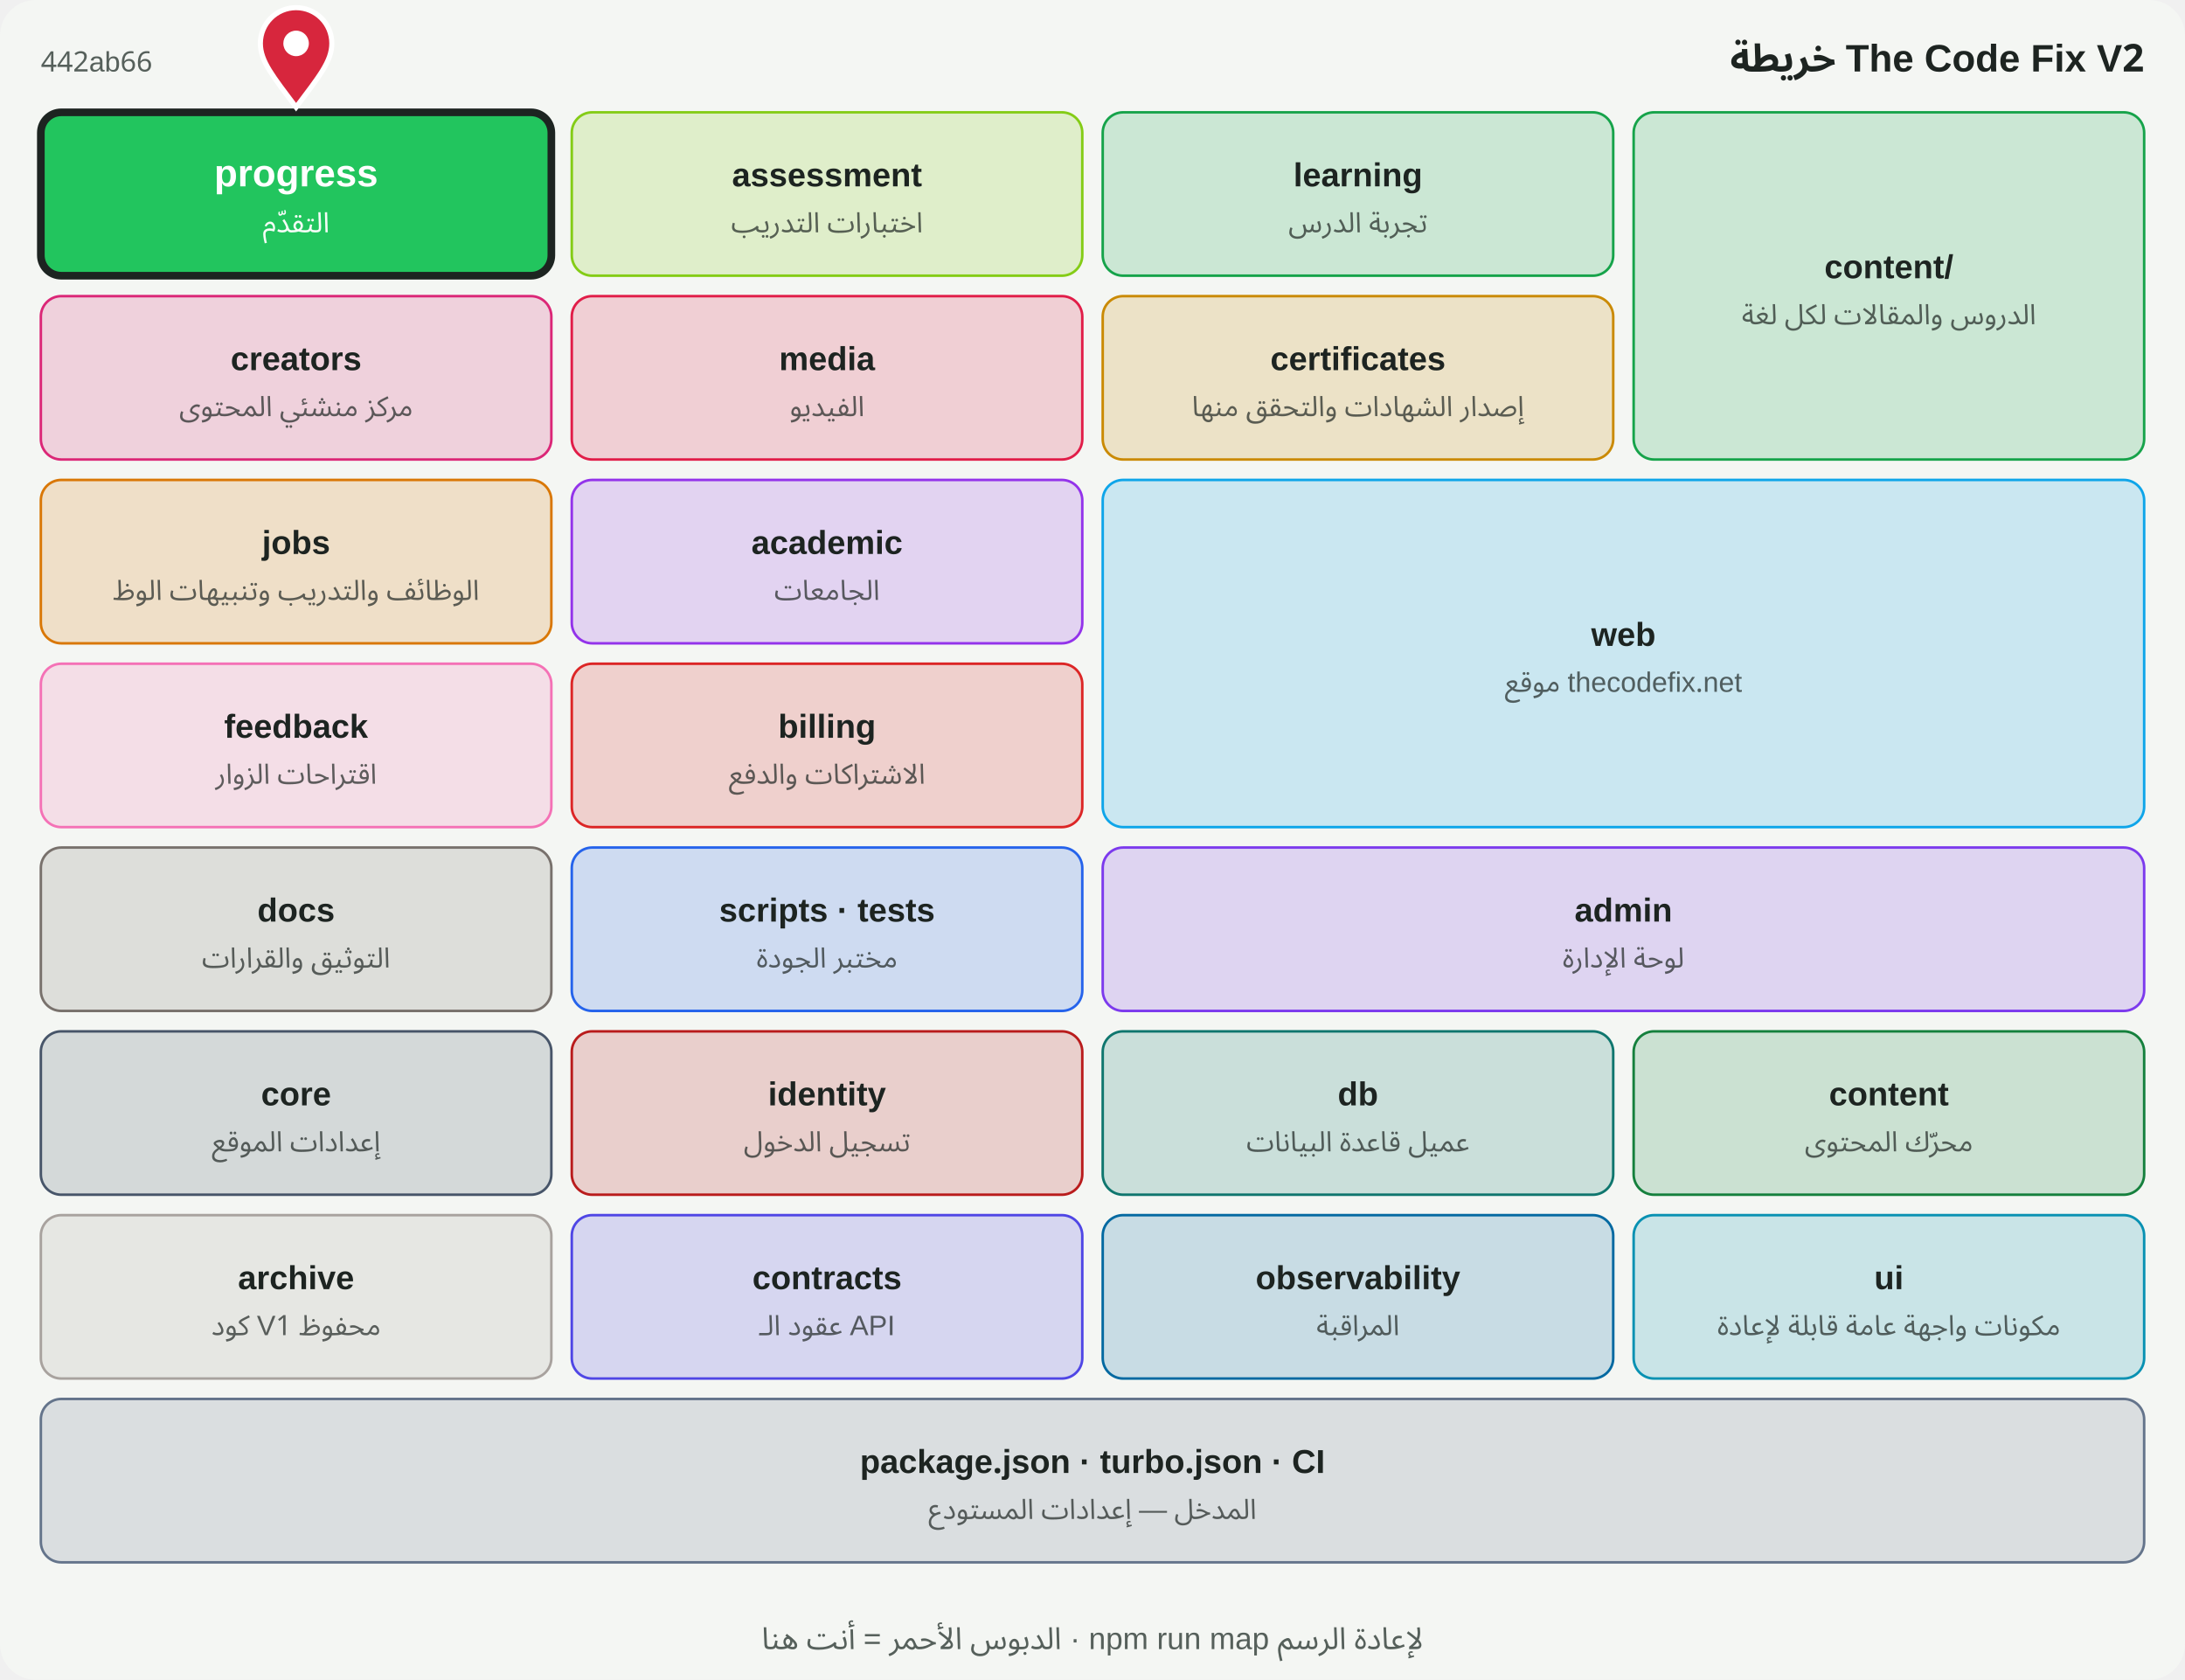
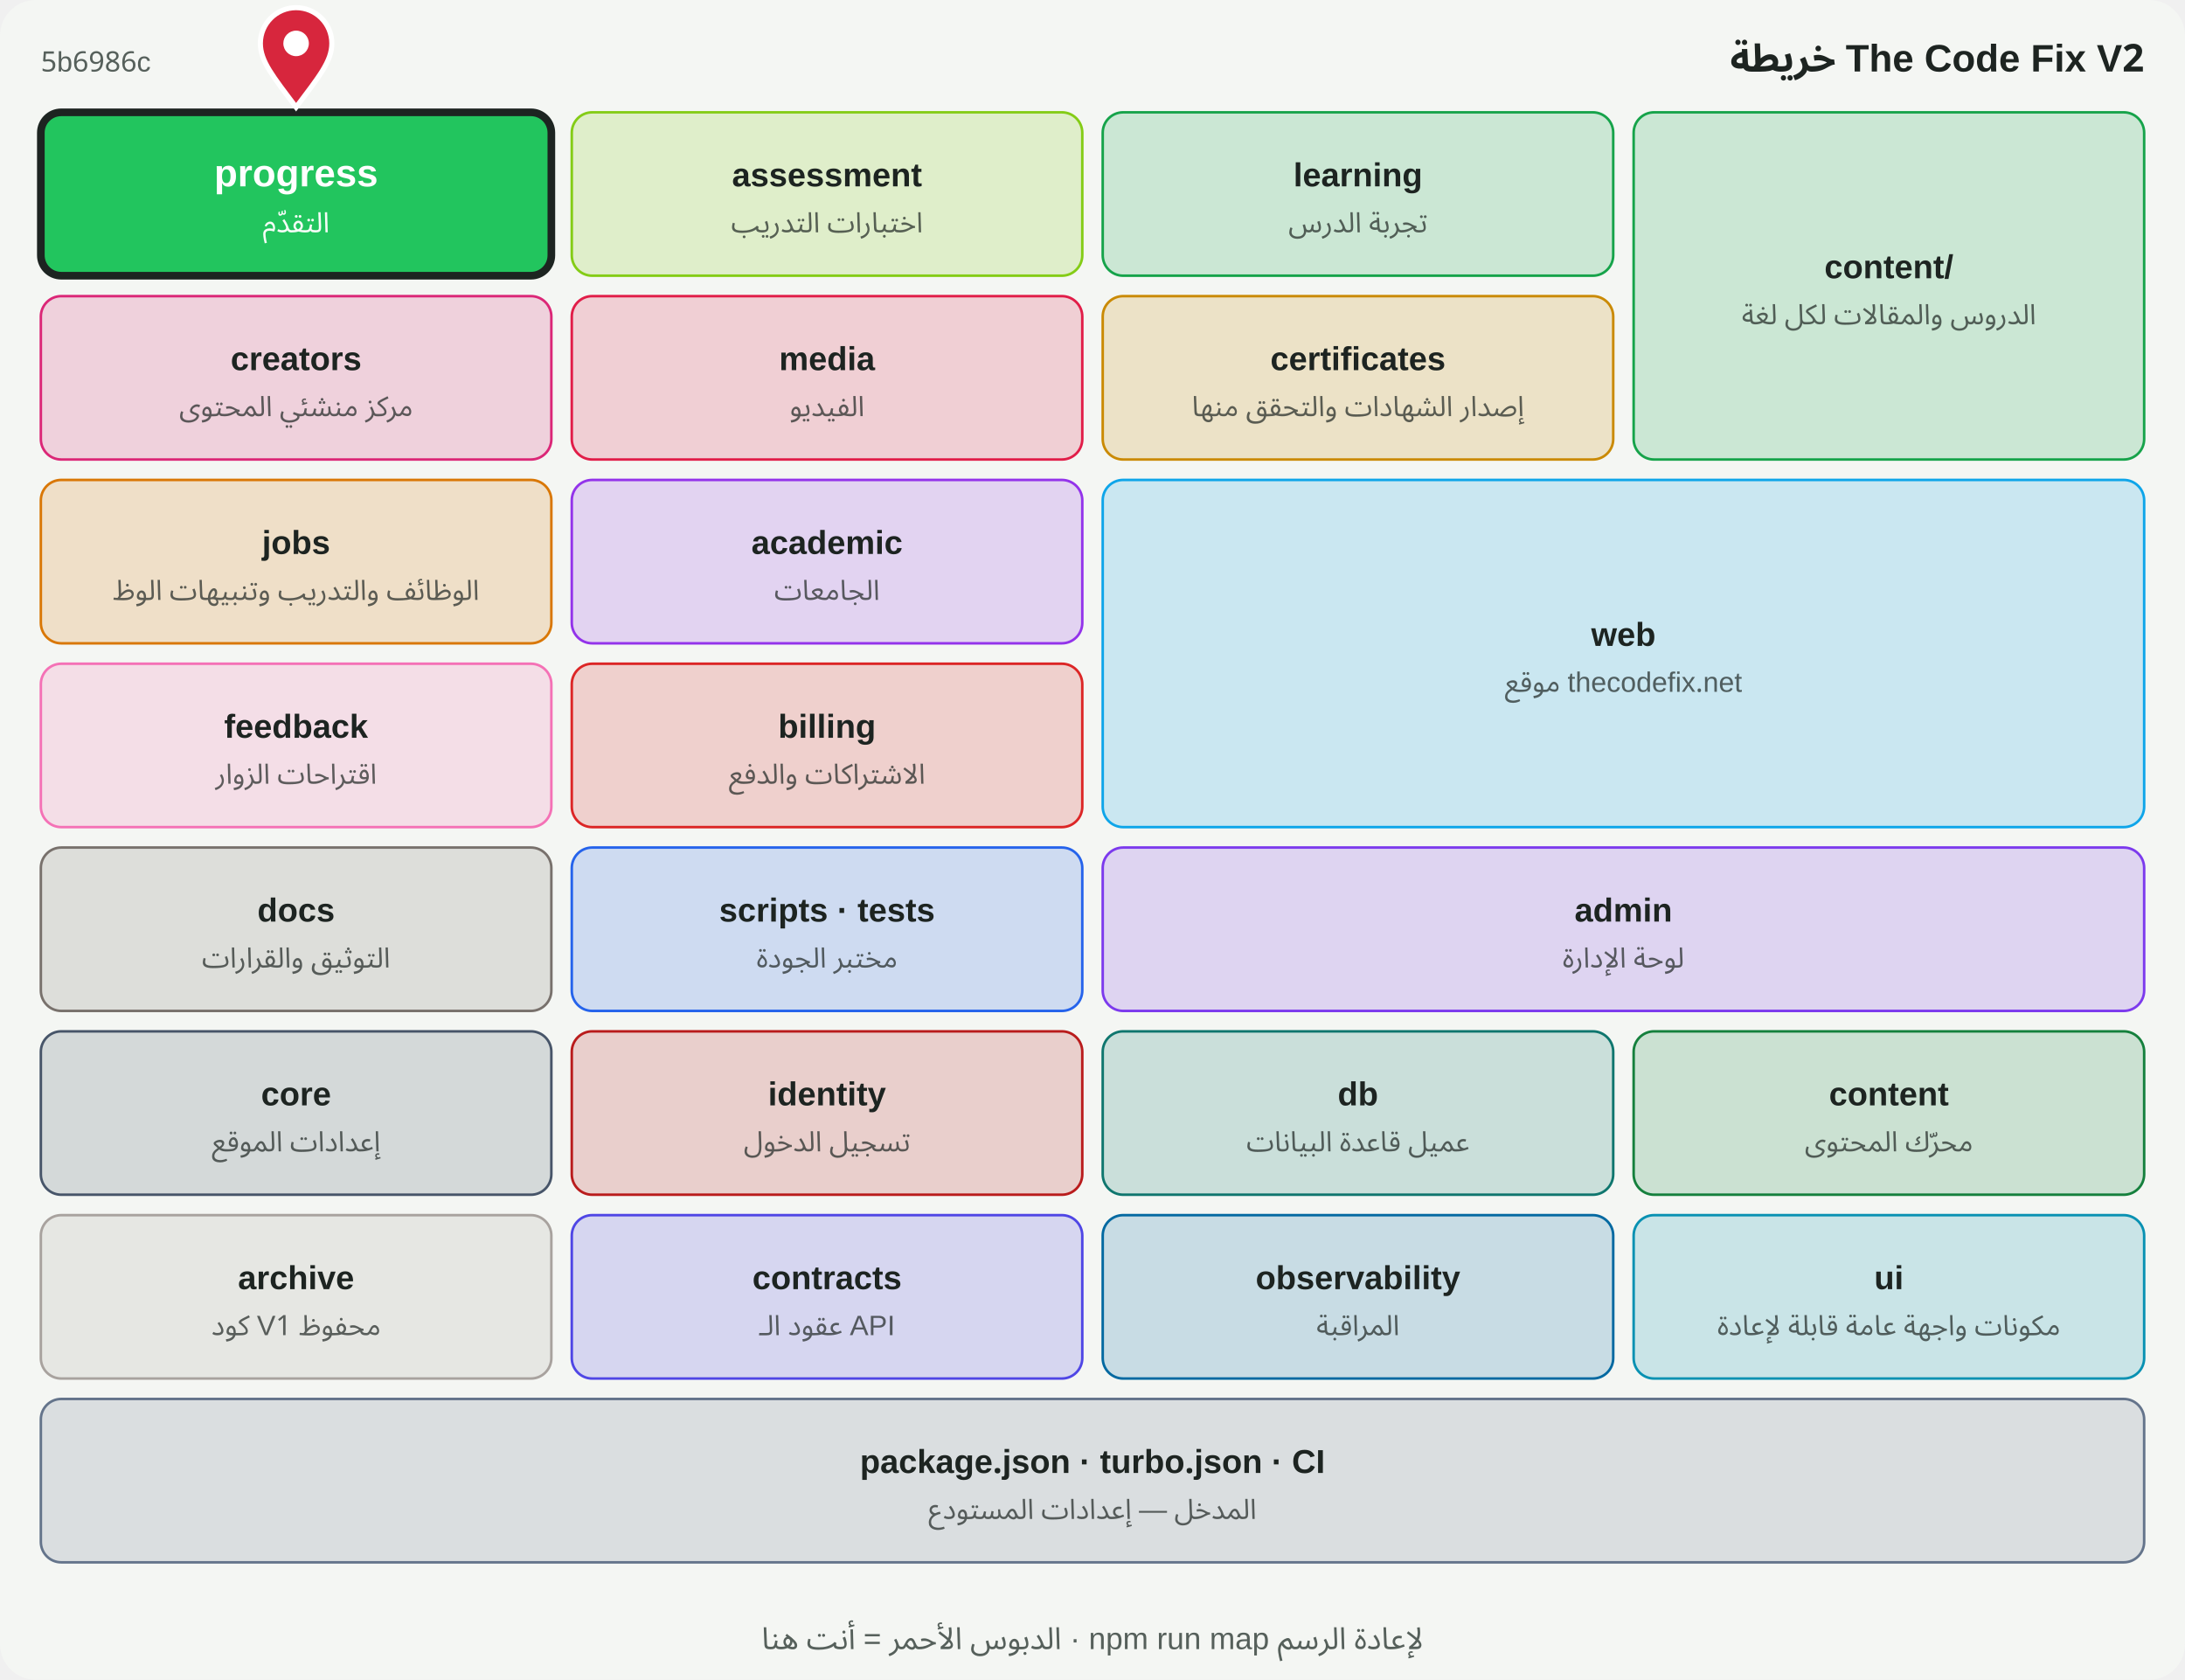
<svg xmlns="http://www.w3.org/2000/svg" viewBox="0 0 856 658" width="856" height="658" font-family="'Segoe UI', Tahoma, 'Noto Sans Arabic', Arial, sans-serif" role="img" aria-label="خريطة مشروع The Code Fix — التقدّم (@tcf/progress)">
  <rect width="856" height="658" rx="14" fill="#f4f6f3" />
  <text x="840" y="28" text-anchor="end" font-size="15" font-weight="700" fill="#1d2421">خريطة The Code Fix V2</text>
-   <text x="16" y="28" font-size="11" fill="#56605b">442ab66</text>
+   <text x="16" y="28" font-size="11" fill="#56605b">5b6986c</text>
  <g>
    <rect x="640" y="44" width="200" height="136" rx="8" fill="#16a34a" fill-opacity="0.18" stroke="#16a34a" stroke-width="1" />
    <text x="740" y="109" text-anchor="middle" font-size="13" font-weight="600" fill="#1d2421">content/</text>
    <text x="740" y="127" text-anchor="middle" font-size="11" fill="#1d2421" fill-opacity="0.7">الدروس والمقالات لكل لغة</text>
  </g>
  <g>
    <rect x="432" y="44" width="200" height="64" rx="8" fill="#16a34a" fill-opacity="0.18" stroke="#16a34a" stroke-width="1" />
    <text x="532" y="73" text-anchor="middle" font-size="13" font-weight="600" fill="#1d2421">learning</text>
    <text x="532" y="91" text-anchor="middle" font-size="11" fill="#1d2421" fill-opacity="0.7">تجربة الدرس</text>
  </g>
  <g>
    <rect x="224" y="44" width="200" height="64" rx="8" fill="#84cc16" fill-opacity="0.18" stroke="#84cc16" stroke-width="1" />
    <text x="324" y="73" text-anchor="middle" font-size="13" font-weight="600" fill="#1d2421">assessment</text>
    <text x="324" y="91" text-anchor="middle" font-size="11" fill="#1d2421" fill-opacity="0.7">اختبارات التدريب</text>
  </g>
  <g>
    <rect x="16" y="44" width="200" height="64" rx="8" fill="#22c55e" fill-opacity="1" stroke="#1d2421" stroke-width="3" />
    <text x="116" y="73" text-anchor="middle" font-size="15" font-weight="700" fill="#ffffff">progress</text>
    <text x="116" y="91" text-anchor="middle" font-size="11" fill="#ffffff" fill-opacity="0.95">التقدّم</text>
  </g>
  <path d="M116 42 c-9 -12 -14 -18 -14 -25 a14 14 0 0 1 28 0 c0 7 -5 13 -14 25z" fill="#d7263d" stroke="#fff" stroke-width="2" />
  <circle cx="116" cy="17" r="5" fill="#fff" />
  <g>
    <rect x="432" y="116" width="200" height="64" rx="8" fill="#ca8a04" fill-opacity="0.18" stroke="#ca8a04" stroke-width="1" />
    <text x="532" y="145" text-anchor="middle" font-size="13" font-weight="600" fill="#1d2421">certificates</text>
    <text x="532" y="163" text-anchor="middle" font-size="11" fill="#1d2421" fill-opacity="0.7">إصدار الشهادات والتحقق منها</text>
  </g>
  <g>
    <rect x="224" y="116" width="200" height="64" rx="8" fill="#e11d48" fill-opacity="0.18" stroke="#e11d48" stroke-width="1" />
    <text x="324" y="145" text-anchor="middle" font-size="13" font-weight="600" fill="#1d2421">media</text>
    <text x="324" y="163" text-anchor="middle" font-size="11" fill="#1d2421" fill-opacity="0.7">الفيديو</text>
  </g>
  <g>
    <rect x="16" y="116" width="200" height="64" rx="8" fill="#db2777" fill-opacity="0.18" stroke="#db2777" stroke-width="1" />
    <text x="116" y="145" text-anchor="middle" font-size="13" font-weight="600" fill="#1d2421">creators</text>
    <text x="116" y="163" text-anchor="middle" font-size="11" fill="#1d2421" fill-opacity="0.7">مركز منشئي المحتوى</text>
  </g>
  <g>
    <rect x="432" y="188" width="408" height="136" rx="8" fill="#0ea5e9" fill-opacity="0.18" stroke="#0ea5e9" stroke-width="1" />
    <text x="636" y="253" text-anchor="middle" font-size="13" font-weight="600" fill="#1d2421">web</text>
    <text x="636" y="271" text-anchor="middle" font-size="11" fill="#1d2421" fill-opacity="0.7">موقع thecodefix.net</text>
  </g>
  <g>
    <rect x="224" y="188" width="200" height="64" rx="8" fill="#9333ea" fill-opacity="0.18" stroke="#9333ea" stroke-width="1" />
    <text x="324" y="217" text-anchor="middle" font-size="13" font-weight="600" fill="#1d2421">academic</text>
    <text x="324" y="235" text-anchor="middle" font-size="11" fill="#1d2421" fill-opacity="0.7">الجامعات</text>
  </g>
  <g>
    <rect x="16" y="188" width="200" height="64" rx="8" fill="#d97706" fill-opacity="0.18" stroke="#d97706" stroke-width="1" />
    <text x="116" y="217" text-anchor="middle" font-size="13" font-weight="600" fill="#1d2421">jobs</text>
    <text x="116" y="235" text-anchor="middle" font-size="11" fill="#1d2421" fill-opacity="0.7">الوظائف والتدريب وتنبيهات الوظ</text>
  </g>
  <g>
    <rect x="224" y="260" width="200" height="64" rx="8" fill="#dc2626" fill-opacity="0.18" stroke="#dc2626" stroke-width="1" />
    <text x="324" y="289" text-anchor="middle" font-size="13" font-weight="600" fill="#1d2421">billing</text>
    <text x="324" y="307" text-anchor="middle" font-size="11" fill="#1d2421" fill-opacity="0.7">الاشتراكات والدفع</text>
  </g>
  <g>
    <rect x="16" y="260" width="200" height="64" rx="8" fill="#f472b6" fill-opacity="0.18" stroke="#f472b6" stroke-width="1" />
    <text x="116" y="289" text-anchor="middle" font-size="13" font-weight="600" fill="#1d2421">feedback</text>
    <text x="116" y="307" text-anchor="middle" font-size="11" fill="#1d2421" fill-opacity="0.7">اقتراحات الزوار</text>
  </g>
  <g>
    <rect x="432" y="332" width="408" height="64" rx="8" fill="#7c3aed" fill-opacity="0.18" stroke="#7c3aed" stroke-width="1" />
    <text x="636" y="361" text-anchor="middle" font-size="13" font-weight="600" fill="#1d2421">admin</text>
    <text x="636" y="379" text-anchor="middle" font-size="11" fill="#1d2421" fill-opacity="0.7">لوحة الإدارة</text>
  </g>
  <g>
    <rect x="224" y="332" width="200" height="64" rx="8" fill="#2563eb" fill-opacity="0.18" stroke="#2563eb" stroke-width="1" />
    <text x="324" y="361" text-anchor="middle" font-size="13" font-weight="600" fill="#1d2421">scripts · tests</text>
    <text x="324" y="379" text-anchor="middle" font-size="11" fill="#1d2421" fill-opacity="0.7">مختبر الجودة</text>
  </g>
  <g>
    <rect x="16" y="332" width="200" height="64" rx="8" fill="#78716c" fill-opacity="0.18" stroke="#78716c" stroke-width="1" />
    <text x="116" y="361" text-anchor="middle" font-size="13" font-weight="600" fill="#1d2421">docs</text>
    <text x="116" y="379" text-anchor="middle" font-size="11" fill="#1d2421" fill-opacity="0.7">التوثيق والقرارات</text>
  </g>
  <g>
    <rect x="640" y="404" width="200" height="64" rx="8" fill="#15803d" fill-opacity="0.18" stroke="#15803d" stroke-width="1" />
    <text x="740" y="433" text-anchor="middle" font-size="13" font-weight="600" fill="#1d2421">content</text>
    <text x="740" y="451" text-anchor="middle" font-size="11" fill="#1d2421" fill-opacity="0.7">محرّك المحتوى</text>
  </g>
  <g>
    <rect x="432" y="404" width="200" height="64" rx="8" fill="#0f766e" fill-opacity="0.18" stroke="#0f766e" stroke-width="1" />
    <text x="532" y="433" text-anchor="middle" font-size="13" font-weight="600" fill="#1d2421">db</text>
    <text x="532" y="451" text-anchor="middle" font-size="11" fill="#1d2421" fill-opacity="0.7">عميل قاعدة البيانات</text>
  </g>
  <g>
    <rect x="224" y="404" width="200" height="64" rx="8" fill="#b91c1c" fill-opacity="0.18" stroke="#b91c1c" stroke-width="1" />
    <text x="324" y="433" text-anchor="middle" font-size="13" font-weight="600" fill="#1d2421">identity</text>
    <text x="324" y="451" text-anchor="middle" font-size="11" fill="#1d2421" fill-opacity="0.7">تسجيل الدخول</text>
  </g>
  <g>
    <rect x="16" y="404" width="200" height="64" rx="8" fill="#475569" fill-opacity="0.18" stroke="#475569" stroke-width="1" />
    <text x="116" y="433" text-anchor="middle" font-size="13" font-weight="600" fill="#1d2421">core</text>
    <text x="116" y="451" text-anchor="middle" font-size="11" fill="#1d2421" fill-opacity="0.7">إعدادات الموقع</text>
  </g>
  <g>
    <rect x="640" y="476" width="200" height="64" rx="8" fill="#0891b2" fill-opacity="0.18" stroke="#0891b2" stroke-width="1" />
    <text x="740" y="505" text-anchor="middle" font-size="13" font-weight="600" fill="#1d2421">ui</text>
    <text x="740" y="523" text-anchor="middle" font-size="11" fill="#1d2421" fill-opacity="0.7">مكونات واجهة عامة قابلة لإعادة</text>
  </g>
  <g>
    <rect x="432" y="476" width="200" height="64" rx="8" fill="#0369a1" fill-opacity="0.18" stroke="#0369a1" stroke-width="1" />
    <text x="532" y="505" text-anchor="middle" font-size="13" font-weight="600" fill="#1d2421">observability</text>
    <text x="532" y="523" text-anchor="middle" font-size="11" fill="#1d2421" fill-opacity="0.7">المراقبة</text>
  </g>
  <g>
    <rect x="224" y="476" width="200" height="64" rx="8" fill="#4f46e5" fill-opacity="0.18" stroke="#4f46e5" stroke-width="1" />
    <text x="324" y="505" text-anchor="middle" font-size="13" font-weight="600" fill="#1d2421">contracts</text>
    <text x="324" y="523" text-anchor="middle" font-size="11" fill="#1d2421" fill-opacity="0.7">عقود الـ API</text>
  </g>
  <g>
    <rect x="16" y="476" width="200" height="64" rx="8" fill="#a8a29e" fill-opacity="0.18" stroke="#a8a29e" stroke-width="1" />
    <text x="116" y="505" text-anchor="middle" font-size="13" font-weight="600" fill="#1d2421">archive</text>
    <text x="116" y="523" text-anchor="middle" font-size="11" fill="#1d2421" fill-opacity="0.7">كود V1 محفوظ</text>
  </g>
  <g>
    <rect x="16" y="548" width="824" height="64" rx="8" fill="#64748b" fill-opacity="0.18" stroke="#64748b" stroke-width="1" />
    <text x="428" y="577" text-anchor="middle" font-size="13" font-weight="600" fill="#1d2421">package.json · turbo.json · CI</text>
    <text x="428" y="595" text-anchor="middle" font-size="11" fill="#1d2421" fill-opacity="0.7">المدخل — إعدادات المستودع</text>
  </g>
  <text x="428" y="646" text-anchor="middle" font-size="12" fill="#56605b">الدبوس الأحمر = أنت هنا · npm run map لإعادة الرسم</text>
</svg>
